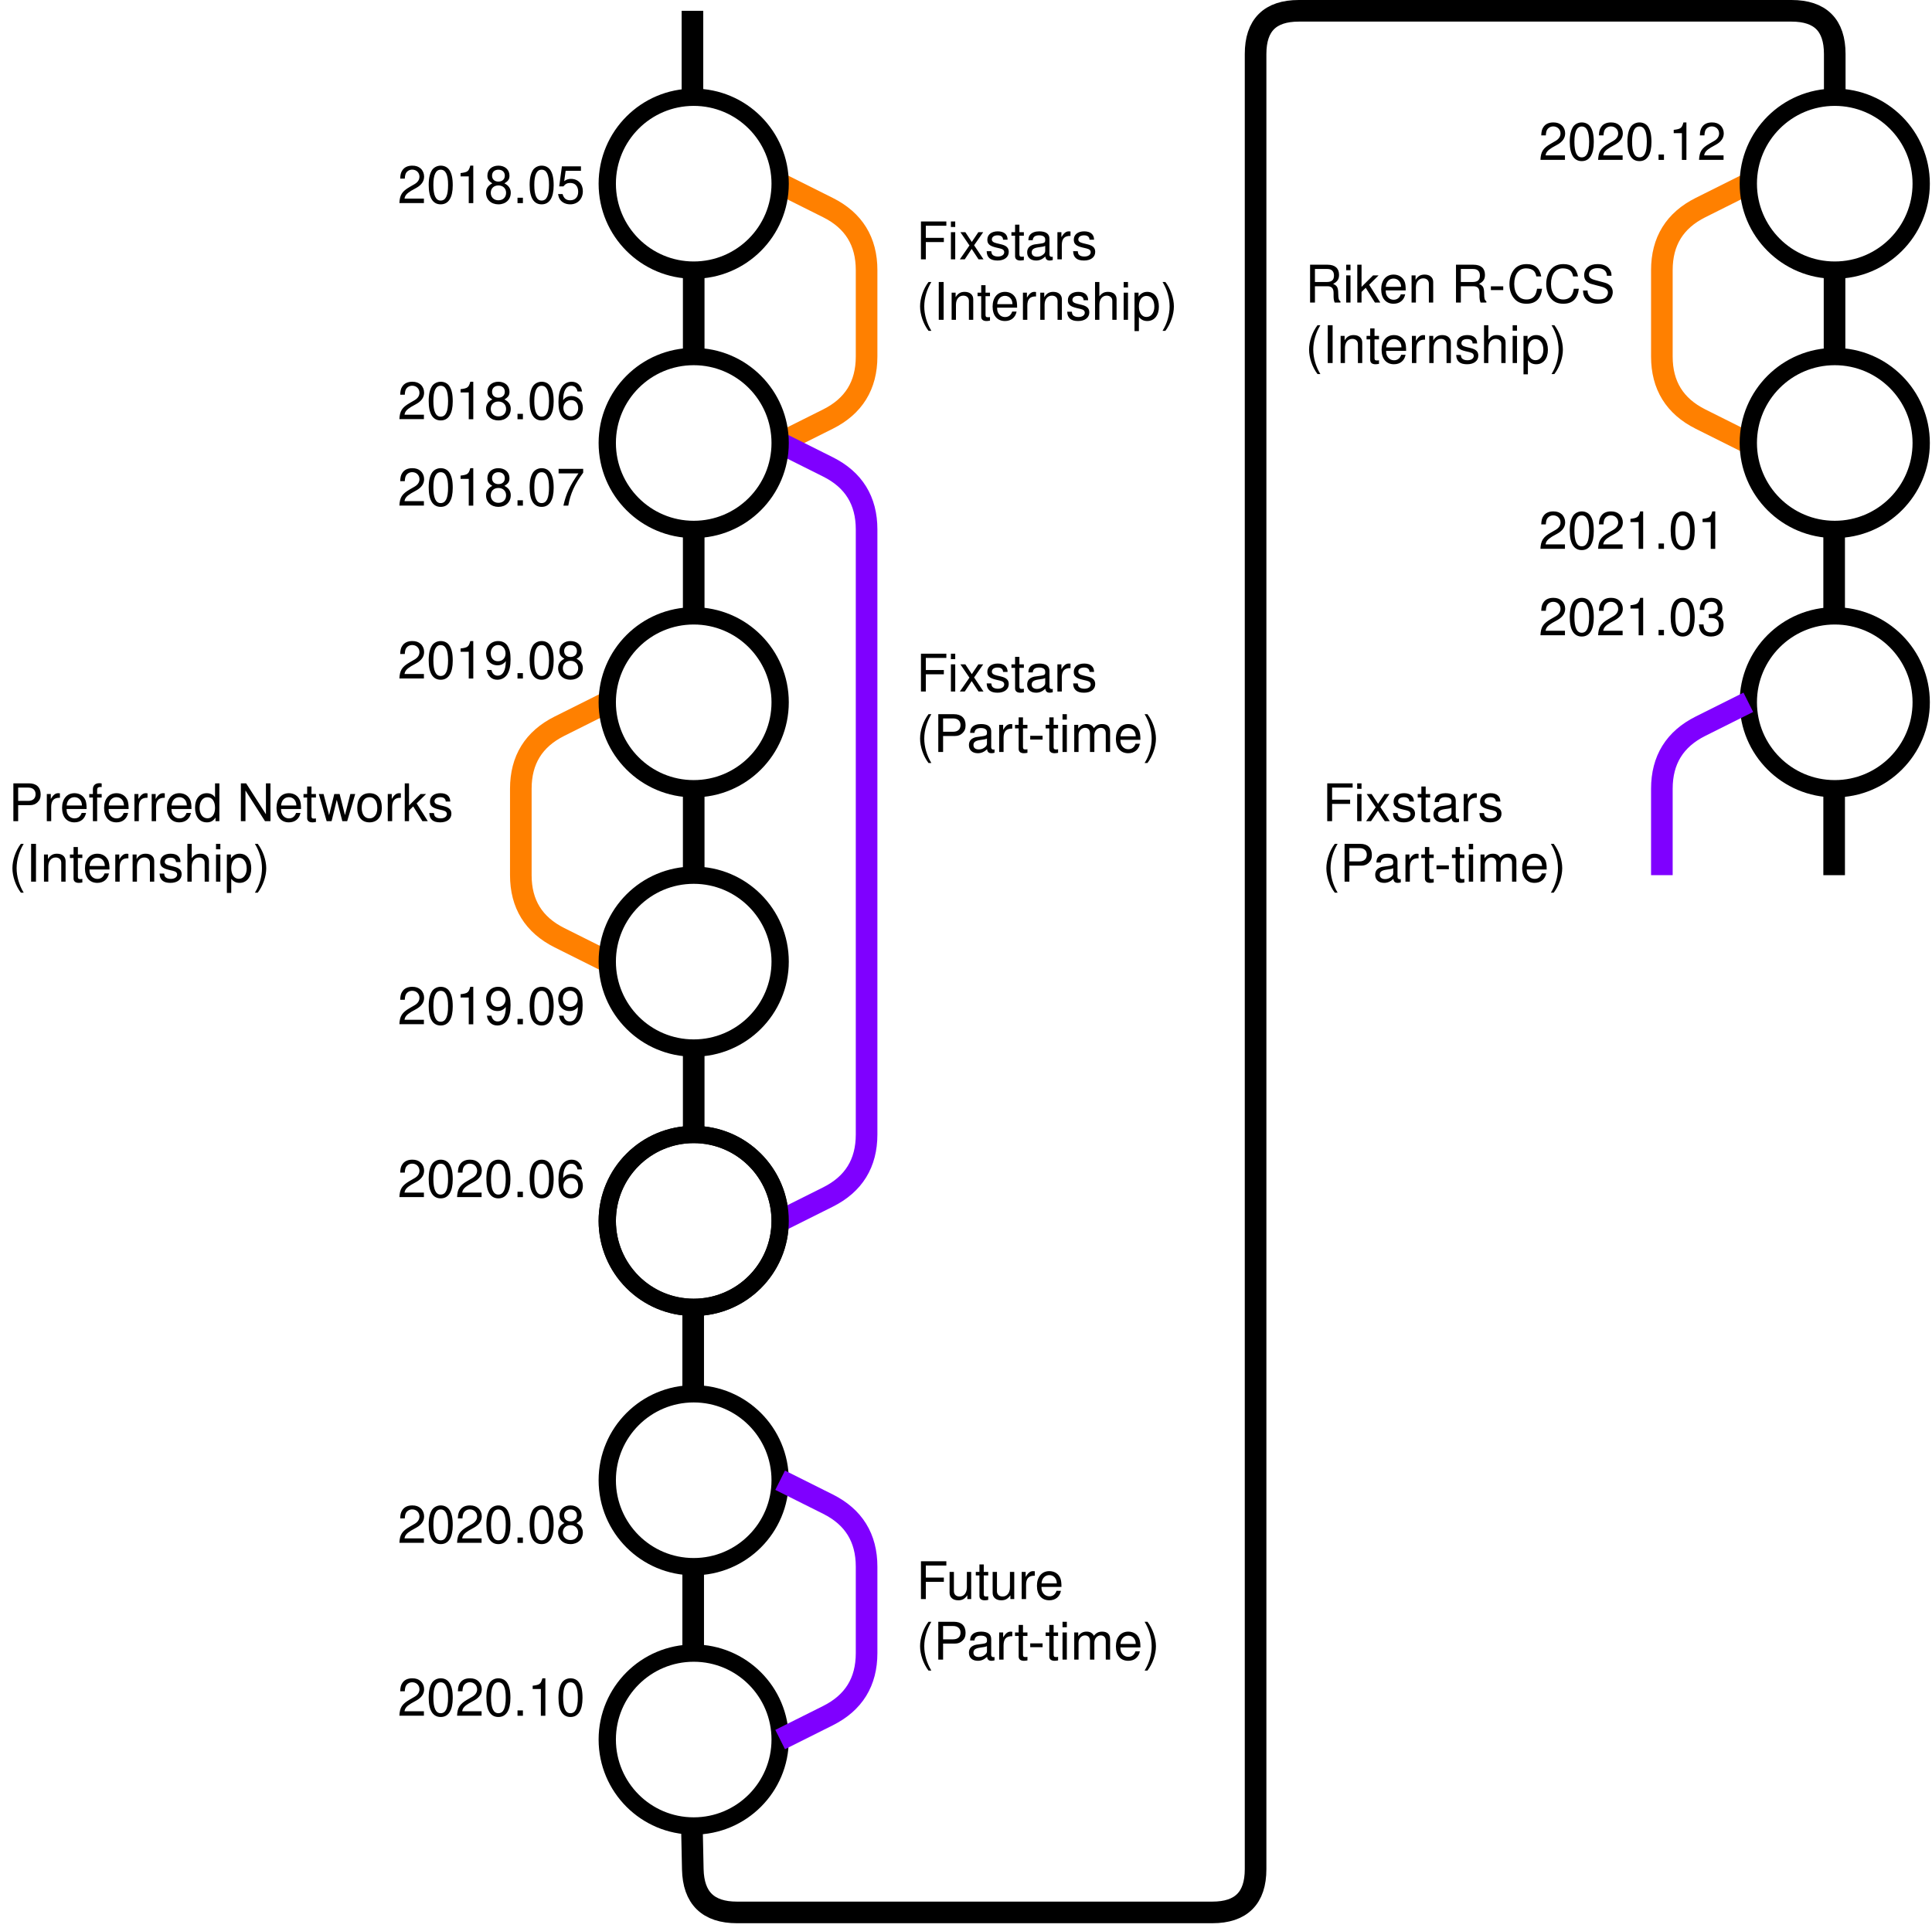
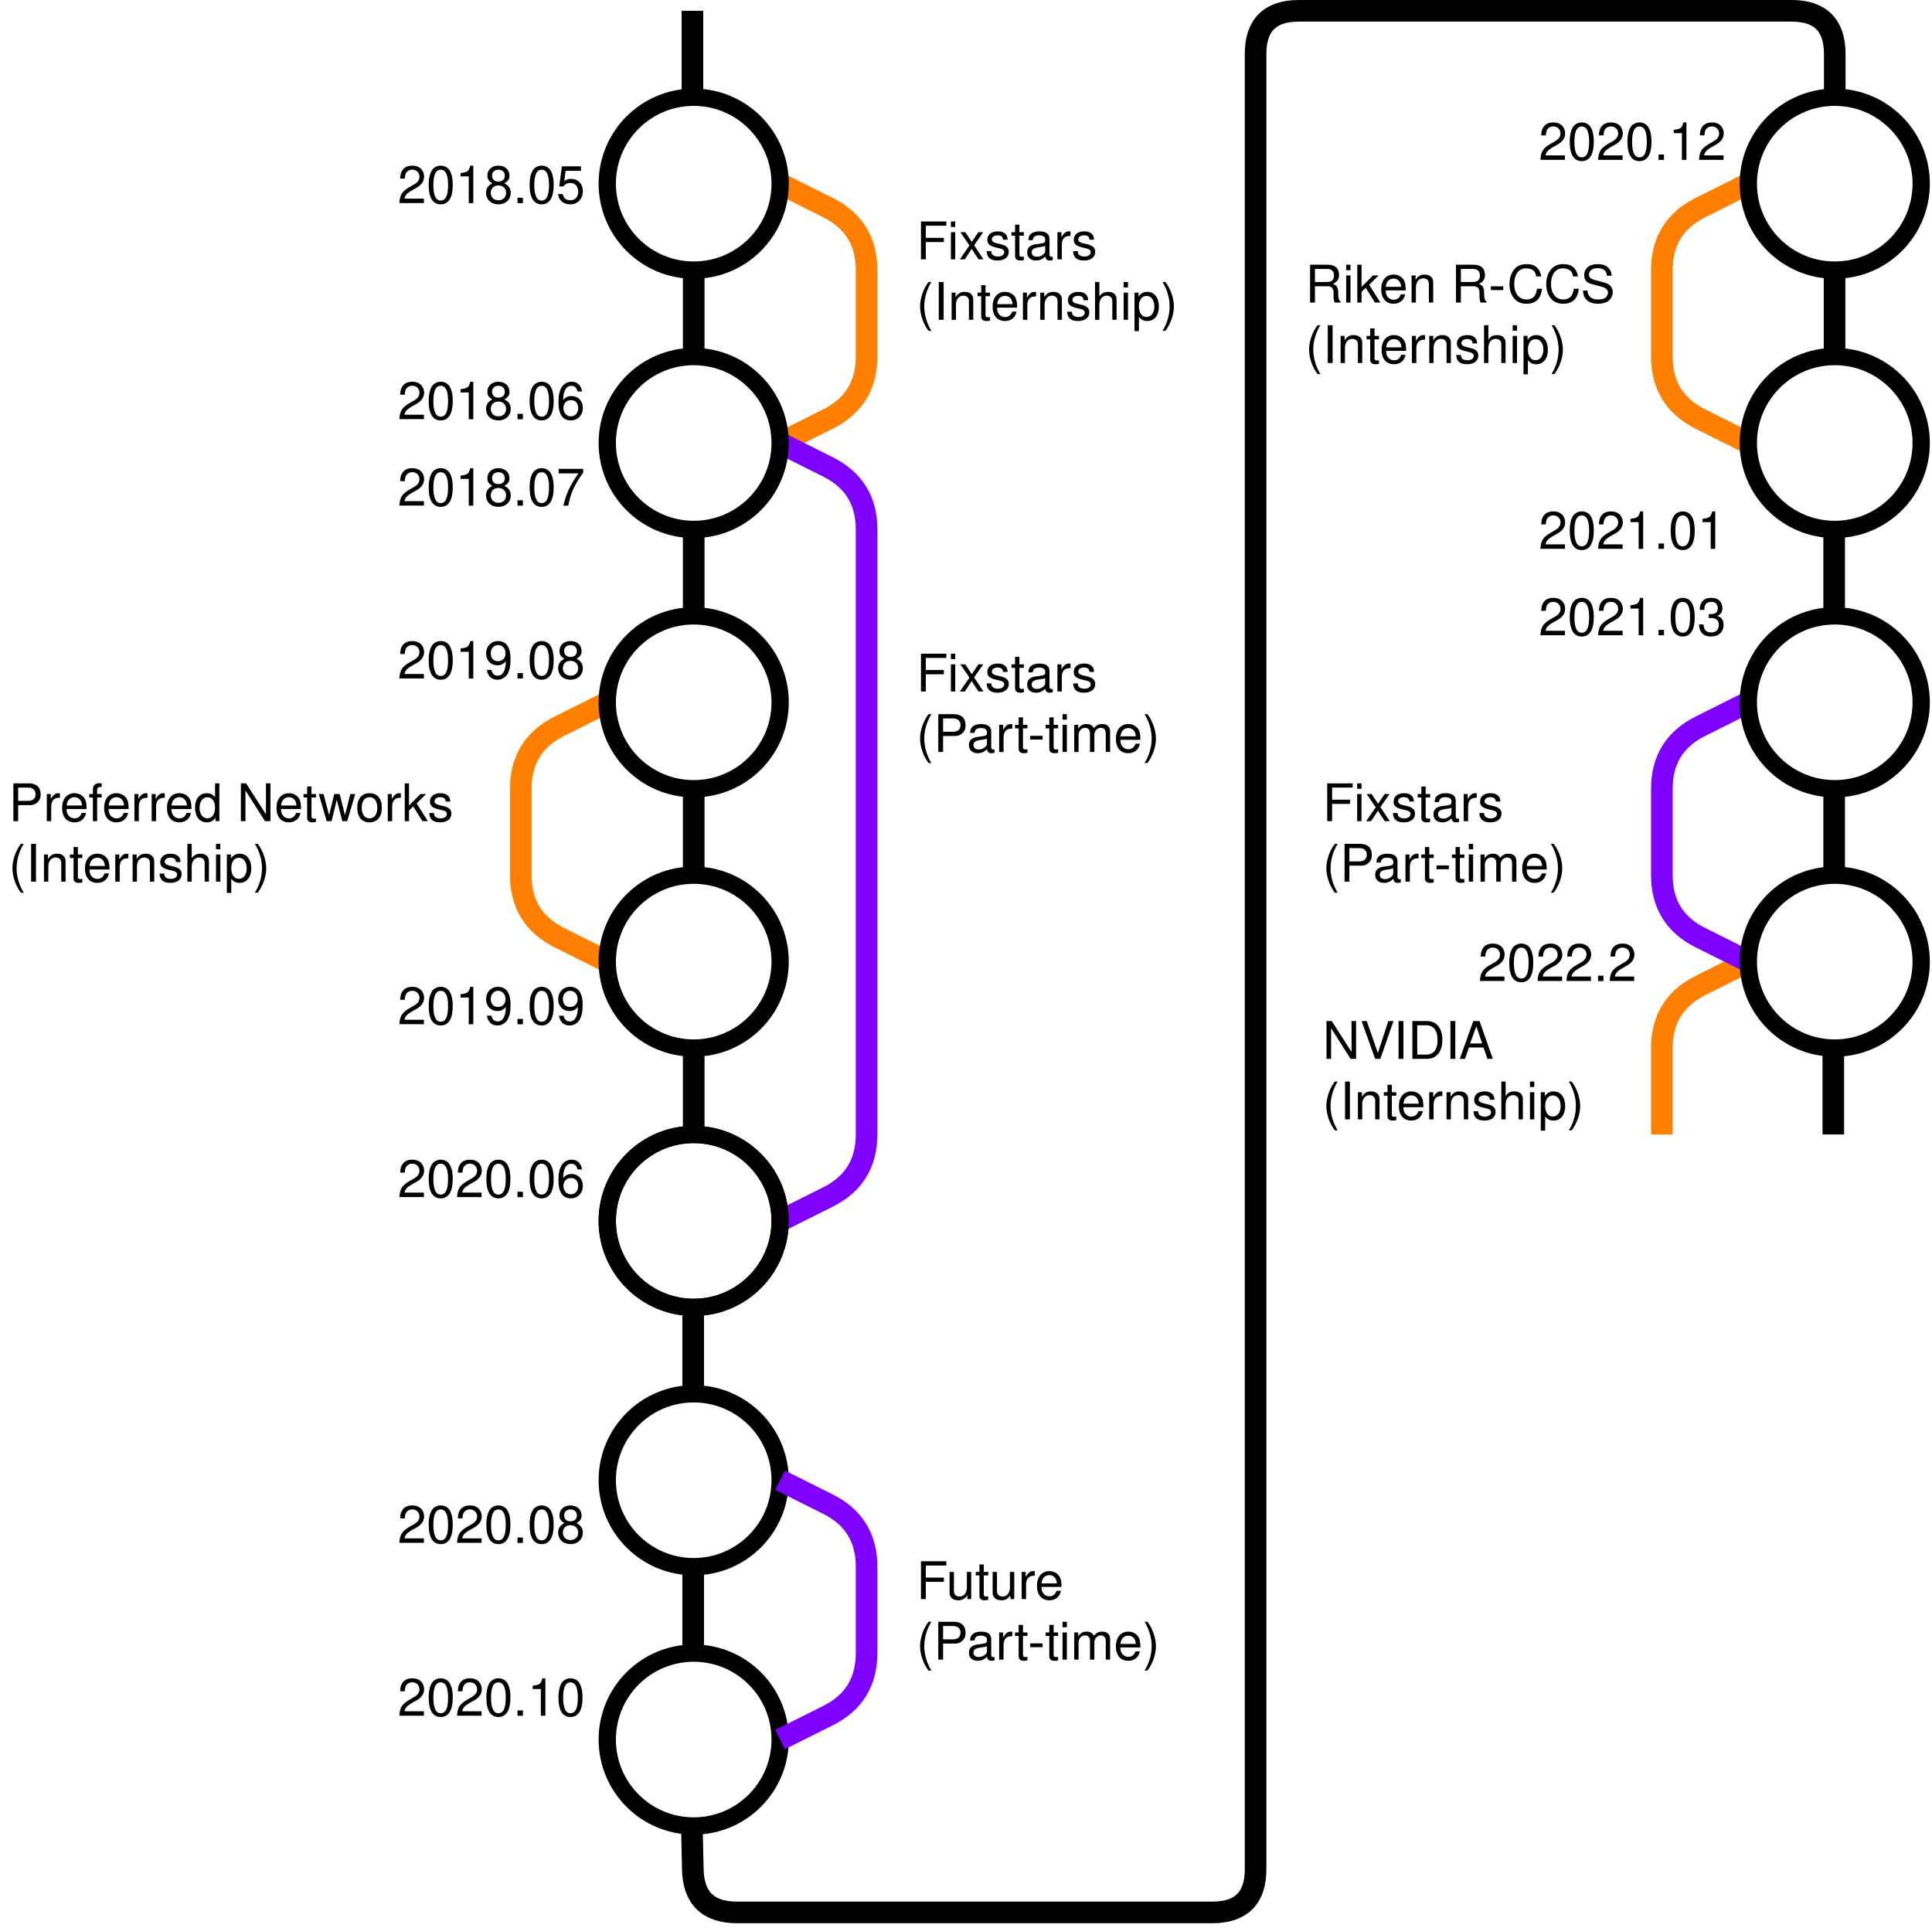
- <svg xmlns="http://www.w3.org/2000/svg" version="1.1" width="447px" height="446px" viewBox="-0.5 -0.5 447 446" content="&lt;mxfile host=&quot;app.diagrams.net&quot; modified=&quot;2021-03-27T04:32:08.008Z&quot; agent=&quot;5.0 (X11; Linux x86_64) AppleWebKit/537.36 (KHTML, like Gecko) Chrome/89.0.439.90 Safari/537.36&quot; etag=&quot;7-36v_UA3_VsXBpRX-E4&quot; version=&quot;14.4.9&quot; type=&quot;google&quot;&gt;&lt;diagram id=&quot;Vex3corxwtNdXzoXb-RO&quot; name=&quot;Page-1&quot;&gt;5Vxdc6o4GP41zuxe6JAAApfV1rZzumd66u70dO9ojUpFcAGr7a/fUAhKEm1EvtuLjonxJTzvk/cjvKEjD5fba89czf9yJ8juQGmy7ciXHQj7KsD/w473qEPT+lHHzLMmURfYdYytDxR3SnHv2pogPzUwcF07sFbpzhfXcdBLkOozPc/dpIdNXTt91ZU5Q0zH+MW02d5HaxLMo14darv+G2TN5uTKoG9E3yxNMji+E39uTtzNXpd81ZGHnusG0afldojsEDuCS/S70YFvk4l5yAlEfqBe3/16evvn8uP32J+/Pt4ubP9HV4mkvJn2Or7heLLBO0EAOZOLEEjcclwHdw7mwdLGLYA/+oHnLhJkVNyDZ+O9/8YNiTSewkYv+e5yu//l5XvciiQNXdv1Pq8rj0a6JH2O21pBIhB/3pOHWztxYYNIY8GJ8fLdtfcS35mOdHnUHb4+X/03uBq4knn12u3G49AkxYsY0mvkLhGeNR6w2bFBjTU83yMC6fOQbQbWW5pNZkzKWSIuucK9a+EZQyleP4oWayhePsm6ICKi+4l/ta99WpCRFgQ0SlBgejMUMIKw6s33vWGrcIB/woRpVn4xHuip8fhDNAPS2tPBruuT6XzWP1wsfxlwYbx+bOybm+uhceFbXZg76w/yrSY8wvrvaSCNtJqRSjxZshib8lKgnL/ZIkYmMSxP+3aFa2R2pm5n3Z7iKxwzdULGiXvf8VqJ0D0yrvbkg1KO5NPLJZ/2TcmnC5JPqSH5pN1f2t/ItOUSJiKZHxFEe+aCWUguV0jolhOlvqSKXi+q0CrNixvQKJkbQIAbto1zqJATpr+KMqeptUVY7GBq2TYJxGPepMmiHFP6G/ICtD2qTgKTTOFNYNpTt8JRtyId1mwKypNx+4aBIc15mqqZ7aFggpEb5wuICYk9BJ2TUlnizsEJCevh9De7w25mtChLlPHMmvLKFCNBv5iUN7HugikvPb6UlBcUuNNTxfLQRpI0Gp21PEC9eA81yoBmTpEoQVAwOT+X94p0Gu+JHy+W92pxvD9xhzPLPmYRbsEQdAv1Cs6TLJ8sD9qaiy4PWpBocH7y8gDUhJUvlgc9XipjefSZ5TGytj6GAN8Z/i7MauXBH7dOgDzHn1urP5nVg4P9gGFqvI44mYRpWzMHN200DX8WZgvWi2lfxN1LazIJJQ88d+1MwnTkeIopnm3QcUXCgz3+AsAhMKT4kV+6oQuBf296QTewlqg92MPqsTcY7O89NEWeh+8bSj9RsHG9ResWAeWCk02r6vQg4J7rt1ORPDupaqdCJJqvH2yQQ7dSYWMNbiNg0yqGjbWVTYAt2b6tCjZiNJuGW9XbsJDdyoMS0HtSv7F+l0k6OJaQlzwV5nch60EijNXWYJzs91WGMbv3gDE2epLeGox5rqlcjNkENsLYaA3GMifYLBdjtuIBSlBqkz3m+bxyMWZD08gea63BGHLisaIw/vvhbm78nG0eutpYVxeLf5Xbx4bmmkqJuSYXNnhg9bfHiyklejEuxPk/uz6IUk2288OyLF3nEz1LTSAtq7iCVK4Cm7kfo5a4H8OFjRcgY9NCptUC08KDuFTTwsbH39C0qFlrSHimpbhiPq4CCyg3bk7hxjFjWxe6UeUWGm0ts9ZtKAUd0aEfAqkn1ispOdcrcXXMeTS6DtYeavmDUYWThxb2QI57IrAZSRJznK3EJIkL24EkCbDoNYWaivI1xEVFMlyI63Ho6yCylDtK+7HDS63KKEnVjN0fFTHRzueUiOmYXDrJy8mpqYBiq3zcqcn0w4ITxxN8RMvhqfFnO00uofKvdRRle1UsVoHcM9QU0pnrxTmyQHGxPleBbLL2YC2Qg7seusPhuG3VSDJdCc+Jfsj58LxdzLHD/w0Lfsosq+HCxgY/38Hu6P20FrJ6TJ4sQS+Zwe5wFcgruICgJwFGj00xLXT0mpC/hOj1x4Vxp/gILaZrGT37z6Ox55RnWhiMOEiKm5YSS8+4sHHzKsxMuUpmngcxzcwSy1S4EOd/MoxrqoUwqsx6Zz7rzZNV3KsAuApkd4jre4zgrKUjU9aJV76ulbl0ROqJK3p9FrXPXt/FSL8BKvNKZHxXQQe7Dk1Y9BVXZx7sws3dS+Oi4bs378lX/wM=&lt;/diagram&gt;&lt;/mxfile&gt;">
+ <svg xmlns="http://www.w3.org/2000/svg" version="1.1" width="447px" height="446px" viewBox="-0.5 -0.5 447 446" content="&lt;mxfile host=&quot;app.diagrams.net&quot; modified=&quot;2022-01-26T12:39:16.789Z&quot; agent=&quot;5.0 (Windows NT 10.0; Win64; x64) AppleWebKit/537.36 (KHTML, like Gecko) Chrome/97.0.469.99 Safari/537.36&quot; etag=&quot;Y6iIFenv9YIwLL1L0bRR&quot; version=&quot;16.4.7&quot; type=&quot;google&quot;&gt;&lt;diagram id=&quot;Vex3corxwtNdXzoXb-RO&quot; name=&quot;Page-1&quot;&gt;5VxbV6M6FP41rnXOQ7tIgAKPtlp1jcc1o2fG8byhTVssLT1AtfrrJ8ilJdm0FAkF9MFVQtjAt7/sS9jJiTyYry9cczn9xxkR+wRLo/WJfHaCsaHo9H/Q8BY2qHIvbJi41ihsQpuGO+udRI1S1LqyRsRLdfQdx/atZbrxyVksyJOfajNd13lNdxs7dvquS3NCuIa7J9PmW++tkT8NW3WsbdoviTWZxndGPSM8MzfjztGbeFNz5LxuNcnnJ/LAdRw//DVfD4gdYBfjEl43zDibPJhLFn6eC95XNwgb75I6fe9rP39New9nzx05lPJi2qvohaOH9d9iBMhidBoASY8WzoI29qf+3KZHiP70fNeZJciotIU+jfv2mx5I8cFDcNBNzp2tt0+evUVHoaSBYzvux33l4VCXpOBM+ERkxClq8+YowZPykDhzQiXTLq8bjamRFqZbyorbXGKbvvWSFm9GxJkk4pI7fHcsemMsRRxXNCW8JKK4bEhpEZ6zcp9IdNW2hlhBBiNIZQT5pjshPieIqsd82+q2DDp4hz9w5nOx/Xup/vRH+ATx0ZYONk0fbISZqV5c/3h4+Xn2/vvOmz7fX81s71tHaQAzydryE4H095Y8erQRFxzE0jLIS1/sgyWRfSG6POwMnh/P/++f9x3JPH/udBA4EOrC+sRif5b1SKuG9Zy93NMf6eWy/vZ0/sPAM+P5/dW+vLwYGKee1cGlsz6TbzXhEdV/V0NppFm7l5dKkCw5H5vKUqAAhxobmcSwPGzbFdDIbEzdxro9RHfYZepyGSfwvaOxEqK7o1/tyYelEsmnV0s+7YuST89JPqWG5JM2f0yUxVqu3ESMny8WxHpmwSyMbyckdCuJUnupoteLKqxKy+IGZnMV0dxAObhh2zS7Dzhhesswpx9ba0LF9seWbceBeMSbNFmUXUp/Ia5P1jvVGcMkM3jHMG2pWwHUrUjZmk1BeTBuXzAwZDlfNK3mBOVMMErjvMBJFnRyUCobu3N0QMK6b2Lm60SLssQYz6Ipr8wwEvXEpLyJdc+Z8rL9K0l5kcCZnmMMD20oScPhp4YHqhfvscYY0MIpEiMI50zOP8t7RTqM97EfF8t7VRzvD5zhLDKPKcItGDndQr2C8yTLZ6bHDx4erKC8wfnBwwMxD6zsGR5sf6mK4dHjhsfQWnsUAvpm9FyQ1cr9v64WPnEX3tRa/s2NHhrs+xxTo3EEZBKmbU0W9NAm4+CyIFuwnkz7NGqeW6NRILnvOqvFKEhHdqeY+bMNNq5IeLDFX4QAAmOGH+WlG3ou8L+brt/xrTlpD/b4+NgbHPbfXTImrkvfG0s3xH913FnrBgHjgpNJq+PpIYd7rt9MRfLt5FgzFXmi+frBhgG6VQobb3AbAZt2ZNh4W9kE2JLp22PBFhvNpuF27GlYzE/lYQnpXanXWL/LJR2AJYSSJ2F+F/MeJMRYbQ3GyXzf0TDm5x4oxkZX0luDMeSaqsWYT2BDjI3WYCwDwWa1GPMVD1jCUpvsMeTzqsWYD01De6y1BmMMxGOiMP739npq3Exebzvana7OZv8pV/cNzTWVCnNNEDacMfrb48WUCr0YCHH5364zUarJdH5QlqXrMNGL1ASyssQVpIIKbOZ8jFrhfAwIGxQgU9MSP1YLTAsEcaWmhY+Pv6BpUYvWkECmRVwxH6hAAeXGzSnc2GVs60I3ptxCY61l0boNRdASHfYjkHpgvZJScr0SqGPg0+jKX7mk5R9GFSAPFfZBDlwR2IwkiVvOVmGSBMKWkSQhHr2mUFNR9kMsKpIBIa7Hoq9cbmvXyKqL26KRjaoZmz8mYmKdzyER0y65glZbq4hhq7zbqcnsx4ID+8f45C2HZ/qLWc1dfq1jJttrwmIVyV1DTSFduF4ckIXExfqgAvlk7daakQVtuu0MBndtq0aS2Up4IPqJ14eX7WJ2Lf5vWPBTZVkNCBsf/HwFu6P30loo6jEhWTm9ZAG7AyoQKrjAqCshTo9NMS1s9JqQv4Lo9dupca14hMzGK5k8eo/DO3cBJwgUYrk9EFdYbwFCXP4SpwaaocKLliFZ4ta0gwrkpzrbWg/P7kEFeHCtyqGTpzD2SPtAJRPGpe4DxW10tp2+g5u4HXcfKLZwv+go52JHQaufsnZZy7372Z7VUlz/kldLZVOgivSAsyS5NuLLgr7COmjQuDQ0q6qw6h5km6isqr57PAYhSK+XNXVYeGuKPWLFbVQBqpWPUm9+XZ1dndZwcudTZoiLcYD0AIpxWM9W2ngCi01wlx9VTUFYYRduADkuZLEKRJH0cLOHbjgSNhsRy+d/AA==&lt;/diagram&gt;&lt;/mxfile&gt;">
  <defs />
  <g>
+     <path d="M 384 262 L 384 242 Q 384 232 392.94 227.53 L 404 222" fill="none" stroke="#ff8000" stroke-width="5" stroke-miterlimit="10" pointer-events="stroke" />
    <path d="M 404 102 L 392.94 96.47 Q 384 92 384 82 L 384 62 Q 384 52 392.94 47.53 L 404 42" fill="none" stroke="#ff8000" stroke-width="5" stroke-miterlimit="10" pointer-events="stroke" />
-     <path d="M 159.71 22 L 159.71 2" fill="none" stroke="#000000" stroke-width="5" stroke-miterlimit="10" pointer-events="stroke" />
-     <path d="M 160 82 L 160 62" fill="none" stroke="#000000" stroke-width="5" stroke-miterlimit="10" pointer-events="stroke" />
-     <path d="M 160 142 L 160 122" fill="none" stroke="#000000" stroke-width="5" stroke-miterlimit="10" pointer-events="stroke" />
-     <path d="M 160 202 L 160 182" fill="none" stroke="#000000" stroke-width="5" stroke-miterlimit="10" pointer-events="stroke" />
-     <ellipse cx="160" cy="282" rx="20" ry="20" fill="none" stroke="#000000" stroke-width="4" pointer-events="all" />
-     <path d="M 160 262 L 160 242" fill="none" stroke="#000000" stroke-width="5" stroke-miterlimit="10" pointer-events="stroke" />
+     <path d="M 159.71 22 L 159.71 2" fill="none" stroke="rgb(0, 0, 0)" stroke-width="5" stroke-miterlimit="10" pointer-events="stroke" />
+     <path d="M 160 82 L 160 62" fill="none" stroke="rgb(0, 0, 0)" stroke-width="5" stroke-miterlimit="10" pointer-events="stroke" />
+     <path d="M 160 142 L 160 122" fill="none" stroke="rgb(0, 0, 0)" stroke-width="5" stroke-miterlimit="10" pointer-events="stroke" />
+     <path d="M 160 202 L 160 182" fill="none" stroke="rgb(0, 0, 0)" stroke-width="5" stroke-miterlimit="10" pointer-events="stroke" />
+     <ellipse cx="160" cy="282" rx="20" ry="20" fill="none" stroke="rgb(0, 0, 0)" stroke-width="4" pointer-events="all" />
+     <path d="M 160 262 L 160 242" fill="none" stroke="rgb(0, 0, 0)" stroke-width="5" stroke-miterlimit="10" pointer-events="stroke" />
    <path d="M 180 102 L 191.06 96.47 Q 200 92 200 82 L 200 62 Q 200 52 191.06 47.53 L 180 42" fill="none" stroke="#ff8000" stroke-width="5" stroke-miterlimit="10" pointer-events="stroke" />
    <path d="M 180 282 L 191.06 276.47 Q 200 272 200 262 L 200 122 Q 200 112 191.06 107.53 L 180 102" fill="none" stroke="#7f00ff" stroke-width="5" stroke-miterlimit="10" pointer-events="stroke" />
    <path d="M 140 222 L 128.94 216.47 Q 120 212 120 202 L 120 182 Q 120 172 128.94 167.53 L 140 162" fill="none" stroke="#ff8000" stroke-width="5" stroke-miterlimit="10" pointer-events="stroke" />
    <rect x="210" y="52" width="110" height="20" fill="none" stroke="none" pointer-events="all" />
-     <g fill="#000000" font-family="Helvetica" font-size="12px">
+     <g fill="rgb(0, 0, 0)" font-family="Helvetica" font-size="12px">
      <text x="211.5" y="59.5">Fixstars</text>
      <text x="211.5" y="73.5">(Internship)</text>
    </g>
    <rect x="210" y="152" width="110" height="20" fill="none" stroke="none" pointer-events="all" />
-     <g fill="#000000" font-family="Helvetica" font-size="12px">
+     <g fill="rgb(0, 0, 0)" font-family="Helvetica" font-size="12px">
      <text x="211.5" y="159.5">Fixstars</text>
      <text x="211.5" y="173.5">(Part-time)</text>
    </g>
    <rect x="0" y="182" width="110" height="20" fill="none" stroke="none" pointer-events="all" />
-     <g fill="#000000" font-family="Helvetica" font-size="12px">
+     <g fill="rgb(0, 0, 0)" font-family="Helvetica" font-size="12px">
      <text x="1.5" y="189.5">Preferred Networks</text>
      <text x="1.5" y="203.5">(Internship)</text>
    </g>
-     <ellipse cx="160" cy="42" rx="20" ry="20" fill="none" stroke="#000000" stroke-width="4" pointer-events="all" />
-     <ellipse cx="160" cy="102" rx="20" ry="20" fill="none" stroke="#000000" stroke-width="4" pointer-events="all" />
-     <ellipse cx="160" cy="162" rx="20" ry="20" fill="none" stroke="#000000" stroke-width="4" pointer-events="all" />
-     <ellipse cx="160" cy="222" rx="20" ry="20" fill="none" stroke="#000000" stroke-width="4" pointer-events="all" />
-     <ellipse cx="160" cy="282" rx="20" ry="20" fill="none" stroke="#000000" stroke-width="4" pointer-events="all" />
+     <ellipse cx="160" cy="42" rx="20" ry="20" fill="none" stroke="rgb(0, 0, 0)" stroke-width="4" pointer-events="all" />
+     <ellipse cx="160" cy="102" rx="20" ry="20" fill="none" stroke="rgb(0, 0, 0)" stroke-width="4" pointer-events="all" />
+     <ellipse cx="160" cy="162" rx="20" ry="20" fill="none" stroke="rgb(0, 0, 0)" stroke-width="4" pointer-events="all" />
+     <ellipse cx="160" cy="222" rx="20" ry="20" fill="none" stroke="rgb(0, 0, 0)" stroke-width="4" pointer-events="all" />
+     <ellipse cx="160" cy="282" rx="20" ry="20" fill="none" stroke="rgb(0, 0, 0)" stroke-width="4" pointer-events="all" />
    <rect x="90" y="82" width="50" height="20" fill="none" stroke="none" pointer-events="all" />
-     <g fill="#000000" font-family="Helvetica" font-size="12px">
+     <g fill="rgb(0, 0, 0)" font-family="Helvetica" font-size="12px">
      <text x="91.5" y="96.5">2018.06</text>
    </g>
    <rect x="90" y="32" width="50" height="20" fill="none" stroke="none" pointer-events="all" />
-     <g fill="#000000" font-family="Helvetica" font-size="12px">
+     <g fill="rgb(0, 0, 0)" font-family="Helvetica" font-size="12px">
      <text x="91.5" y="46.5">2018.05</text>
    </g>
    <rect x="90" y="142" width="50" height="20" fill="none" stroke="none" pointer-events="all" />
-     <g fill="#000000" font-family="Helvetica" font-size="12px">
+     <g fill="rgb(0, 0, 0)" font-family="Helvetica" font-size="12px">
      <text x="91.5" y="156.5">2019.08</text>
    </g>
    <rect x="90" y="222" width="50" height="20" fill="none" stroke="none" pointer-events="all" />
-     <g fill="#000000" font-family="Helvetica" font-size="12px">
+     <g fill="rgb(0, 0, 0)" font-family="Helvetica" font-size="12px">
      <text x="91.5" y="236.5">2019.09</text>
    </g>
    <rect x="90" y="262" width="50" height="20" fill="none" stroke="none" pointer-events="all" />
-     <g fill="#000000" font-family="Helvetica" font-size="12px">
+     <g fill="rgb(0, 0, 0)" font-family="Helvetica" font-size="12px">
      <text x="91.5" y="276.5">2020.06</text>
    </g>
    <rect x="90" y="102" width="50" height="20" fill="none" stroke="none" pointer-events="all" />
-     <g fill="#000000" font-family="Helvetica" font-size="12px">
+     <g fill="rgb(0, 0, 0)" font-family="Helvetica" font-size="12px">
      <text x="91.5" y="116.5">2018.07</text>
    </g>
-     <ellipse cx="160" cy="342" rx="20" ry="20" fill="none" stroke="#000000" stroke-width="4" pointer-events="all" />
+     <ellipse cx="160" cy="342" rx="20" ry="20" fill="none" stroke="rgb(0, 0, 0)" stroke-width="4" pointer-events="all" />
    <rect x="90" y="342" width="50" height="20" fill="none" stroke="none" pointer-events="all" />
-     <g fill="#000000" font-family="Helvetica" font-size="12px">
+     <g fill="rgb(0, 0, 0)" font-family="Helvetica" font-size="12px">
      <text x="91.5" y="356.5">2020.08</text>
    </g>
-     <path d="M 159.88 322 L 159.88 302" fill="none" stroke="#000000" stroke-width="5" stroke-miterlimit="10" pointer-events="stroke" />
-     <ellipse cx="160" cy="402" rx="20" ry="20" fill="none" stroke="#000000" stroke-width="4" pointer-events="all" />
+     <path d="M 159.88 322 L 159.88 302" fill="none" stroke="rgb(0, 0, 0)" stroke-width="5" stroke-miterlimit="10" pointer-events="stroke" />
+     <ellipse cx="160" cy="402" rx="20" ry="20" fill="none" stroke="rgb(0, 0, 0)" stroke-width="4" pointer-events="all" />
    <rect x="90" y="382" width="50" height="20" fill="none" stroke="none" pointer-events="all" />
-     <g fill="#000000" font-family="Helvetica" font-size="12px">
+     <g fill="rgb(0, 0, 0)" font-family="Helvetica" font-size="12px">
      <text x="91.5" y="396.5">2020.10</text>
    </g>
-     <path d="M 159.88 382 L 159.88 362" fill="none" stroke="#000000" stroke-width="5" stroke-miterlimit="10" pointer-events="stroke" />
+     <path d="M 159.88 382 L 159.88 362" fill="none" stroke="rgb(0, 0, 0)" stroke-width="5" stroke-miterlimit="10" pointer-events="stroke" />
    <path d="M 180 402 L 191.06 396.47 Q 200 392 200 382 L 200 362 Q 200 352 191.06 347.53 L 180 342" fill="none" stroke="#7f00ff" stroke-width="5" stroke-miterlimit="10" pointer-events="stroke" />
    <rect x="210" y="362" width="110" height="20" fill="none" stroke="none" pointer-events="all" />
-     <g fill="#000000" font-family="Helvetica" font-size="12px">
+     <g fill="rgb(0, 0, 0)" font-family="Helvetica" font-size="12px">
      <text x="211.5" y="369.5">Future</text>
      <text x="211.5" y="383.5">(Part-time)</text>
    </g>
-     <ellipse cx="424" cy="42" rx="20" ry="20" fill="none" stroke="#000000" stroke-width="4" pointer-events="all" />
+     <ellipse cx="424" cy="42" rx="20" ry="20" fill="none" stroke="rgb(0, 0, 0)" stroke-width="4" pointer-events="all" />
    <rect x="354" y="22" width="50" height="20" fill="none" stroke="none" pointer-events="all" />
-     <g fill="#000000" font-family="Helvetica" font-size="12px">
+     <g fill="rgb(0, 0, 0)" font-family="Helvetica" font-size="12px">
      <text x="355.5" y="36.5">2020.12</text>
    </g>
-     <path d="M 424 22 L 424 12 Q 424 2 414 2 L 300 2 Q 290 2 290 12 L 290 432 Q 290 442 280 442 L 170 442 Q 160 442 159.79 432 L 159.58 422" fill="none" stroke="#000000" stroke-width="5" stroke-miterlimit="10" pointer-events="stroke" />
-     <path d="M 423.95 82 L 423.95 62" fill="none" stroke="#000000" stroke-width="5" stroke-miterlimit="10" pointer-events="stroke" />
+     <path d="M 424 22 L 424 12 Q 424 2 414 2 L 300 2 Q 290 2 290 12 L 290 432 Q 290 442 280 442 L 170 442 Q 160 442 159.79 432 L 159.58 422" fill="none" stroke="rgb(0, 0, 0)" stroke-width="5" stroke-miterlimit="10" pointer-events="stroke" />
+     <path d="M 423.95 82 L 423.95 62" fill="none" stroke="rgb(0, 0, 0)" stroke-width="5" stroke-miterlimit="10" pointer-events="stroke" />
    <rect x="300" y="62" width="74" height="20" fill="none" stroke="none" pointer-events="all" />
-     <g fill="#000000" font-family="Helvetica" font-size="12px">
+     <g fill="rgb(0, 0, 0)" font-family="Helvetica" font-size="12px">
      <text x="301.5" y="69.5">Riken R-CCS</text>
      <text x="301.5" y="83.5">(Internship)</text>
    </g>
-     <ellipse cx="424" cy="102" rx="20" ry="20" fill="none" stroke="#000000" stroke-width="4" pointer-events="all" />
-     <path d="M 423.86 142 L 423.86 122" fill="none" stroke="#000000" stroke-width="5" stroke-miterlimit="10" pointer-events="stroke" />
+     <ellipse cx="424" cy="102" rx="20" ry="20" fill="none" stroke="rgb(0, 0, 0)" stroke-width="4" pointer-events="all" />
+     <path d="M 423.86 142 L 423.86 122" fill="none" stroke="rgb(0, 0, 0)" stroke-width="5" stroke-miterlimit="10" pointer-events="stroke" />
    <rect x="354" y="112" width="50" height="20" fill="none" stroke="none" pointer-events="all" />
-     <g fill="#000000" font-family="Helvetica" font-size="12px">
+     <g fill="rgb(0, 0, 0)" font-family="Helvetica" font-size="12px">
      <text x="355.5" y="126.5">2021.01</text>
    </g>
-     <ellipse cx="424" cy="162" rx="20" ry="20" fill="none" stroke="#000000" stroke-width="4" pointer-events="all" />
    <rect x="354" y="132" width="50" height="20" fill="none" stroke="none" pointer-events="all" />
-     <g fill="#000000" font-family="Helvetica" font-size="12px">
+     <g fill="rgb(0, 0, 0)" font-family="Helvetica" font-size="12px">
      <text x="355.5" y="146.5">2021.03</text>
    </g>
-     <path d="M 423.86 202 L 423.86 182" fill="none" stroke="#000000" stroke-width="5" stroke-miterlimit="10" pointer-events="stroke" />
+     <path d="M 423.86 202 L 423.86 182" fill="none" stroke="rgb(0, 0, 0)" stroke-width="5" stroke-miterlimit="10" pointer-events="stroke" />
    <rect x="304" y="182" width="70" height="20" fill="none" stroke="none" pointer-events="all" />
-     <g fill="#000000" font-family="Helvetica" font-size="12px">
+     <g fill="rgb(0, 0, 0)" font-family="Helvetica" font-size="12px">
      <text x="305.5" y="189.5">Fixstars</text>
      <text x="305.5" y="203.5">(Part-time)</text>
    </g>
-     <path d="M 384 202 L 384 182 Q 384 172 392.94 167.53 L 404 162" fill="none" stroke="#7f00ff" stroke-width="5" stroke-miterlimit="10" pointer-events="stroke" />
+     <path d="M 404 222 L 392.94 216.47 Q 384 212 384 202 L 384 182 Q 384 172 392.94 167.53 L 404 162" fill="none" stroke="#7f00ff" stroke-width="5" stroke-miterlimit="10" pointer-events="stroke" />
+     <ellipse cx="424" cy="222" rx="20" ry="20" fill="none" stroke="rgb(0, 0, 0)" stroke-width="4" pointer-events="all" />
+     <ellipse cx="424" cy="162" rx="20" ry="20" fill="none" stroke="rgb(0, 0, 0)" stroke-width="4" pointer-events="all" />
+     <path d="M 423.67 262 L 423.67 242" fill="none" stroke="rgb(0, 0, 0)" stroke-width="5" stroke-miterlimit="10" pointer-events="stroke" />
+     <rect x="304" y="232" width="70" height="30" fill="none" stroke="none" pointer-events="all" />
+     <g fill="rgb(0, 0, 0)" font-family="Helvetica" font-size="12px">
+       <text x="305.5" y="244.5">NVIDIA</text>
+       <text x="305.5" y="258.5">(Internship)</text>
+     </g>
+     <rect x="340" y="212" width="40" height="20" fill="none" stroke="none" pointer-events="all" />
+     <g fill="rgb(0, 0, 0)" font-family="Helvetica" font-size="12px">
+       <text x="341.5" y="226.5">2022.2</text>
+     </g>
  </g>
</svg>
